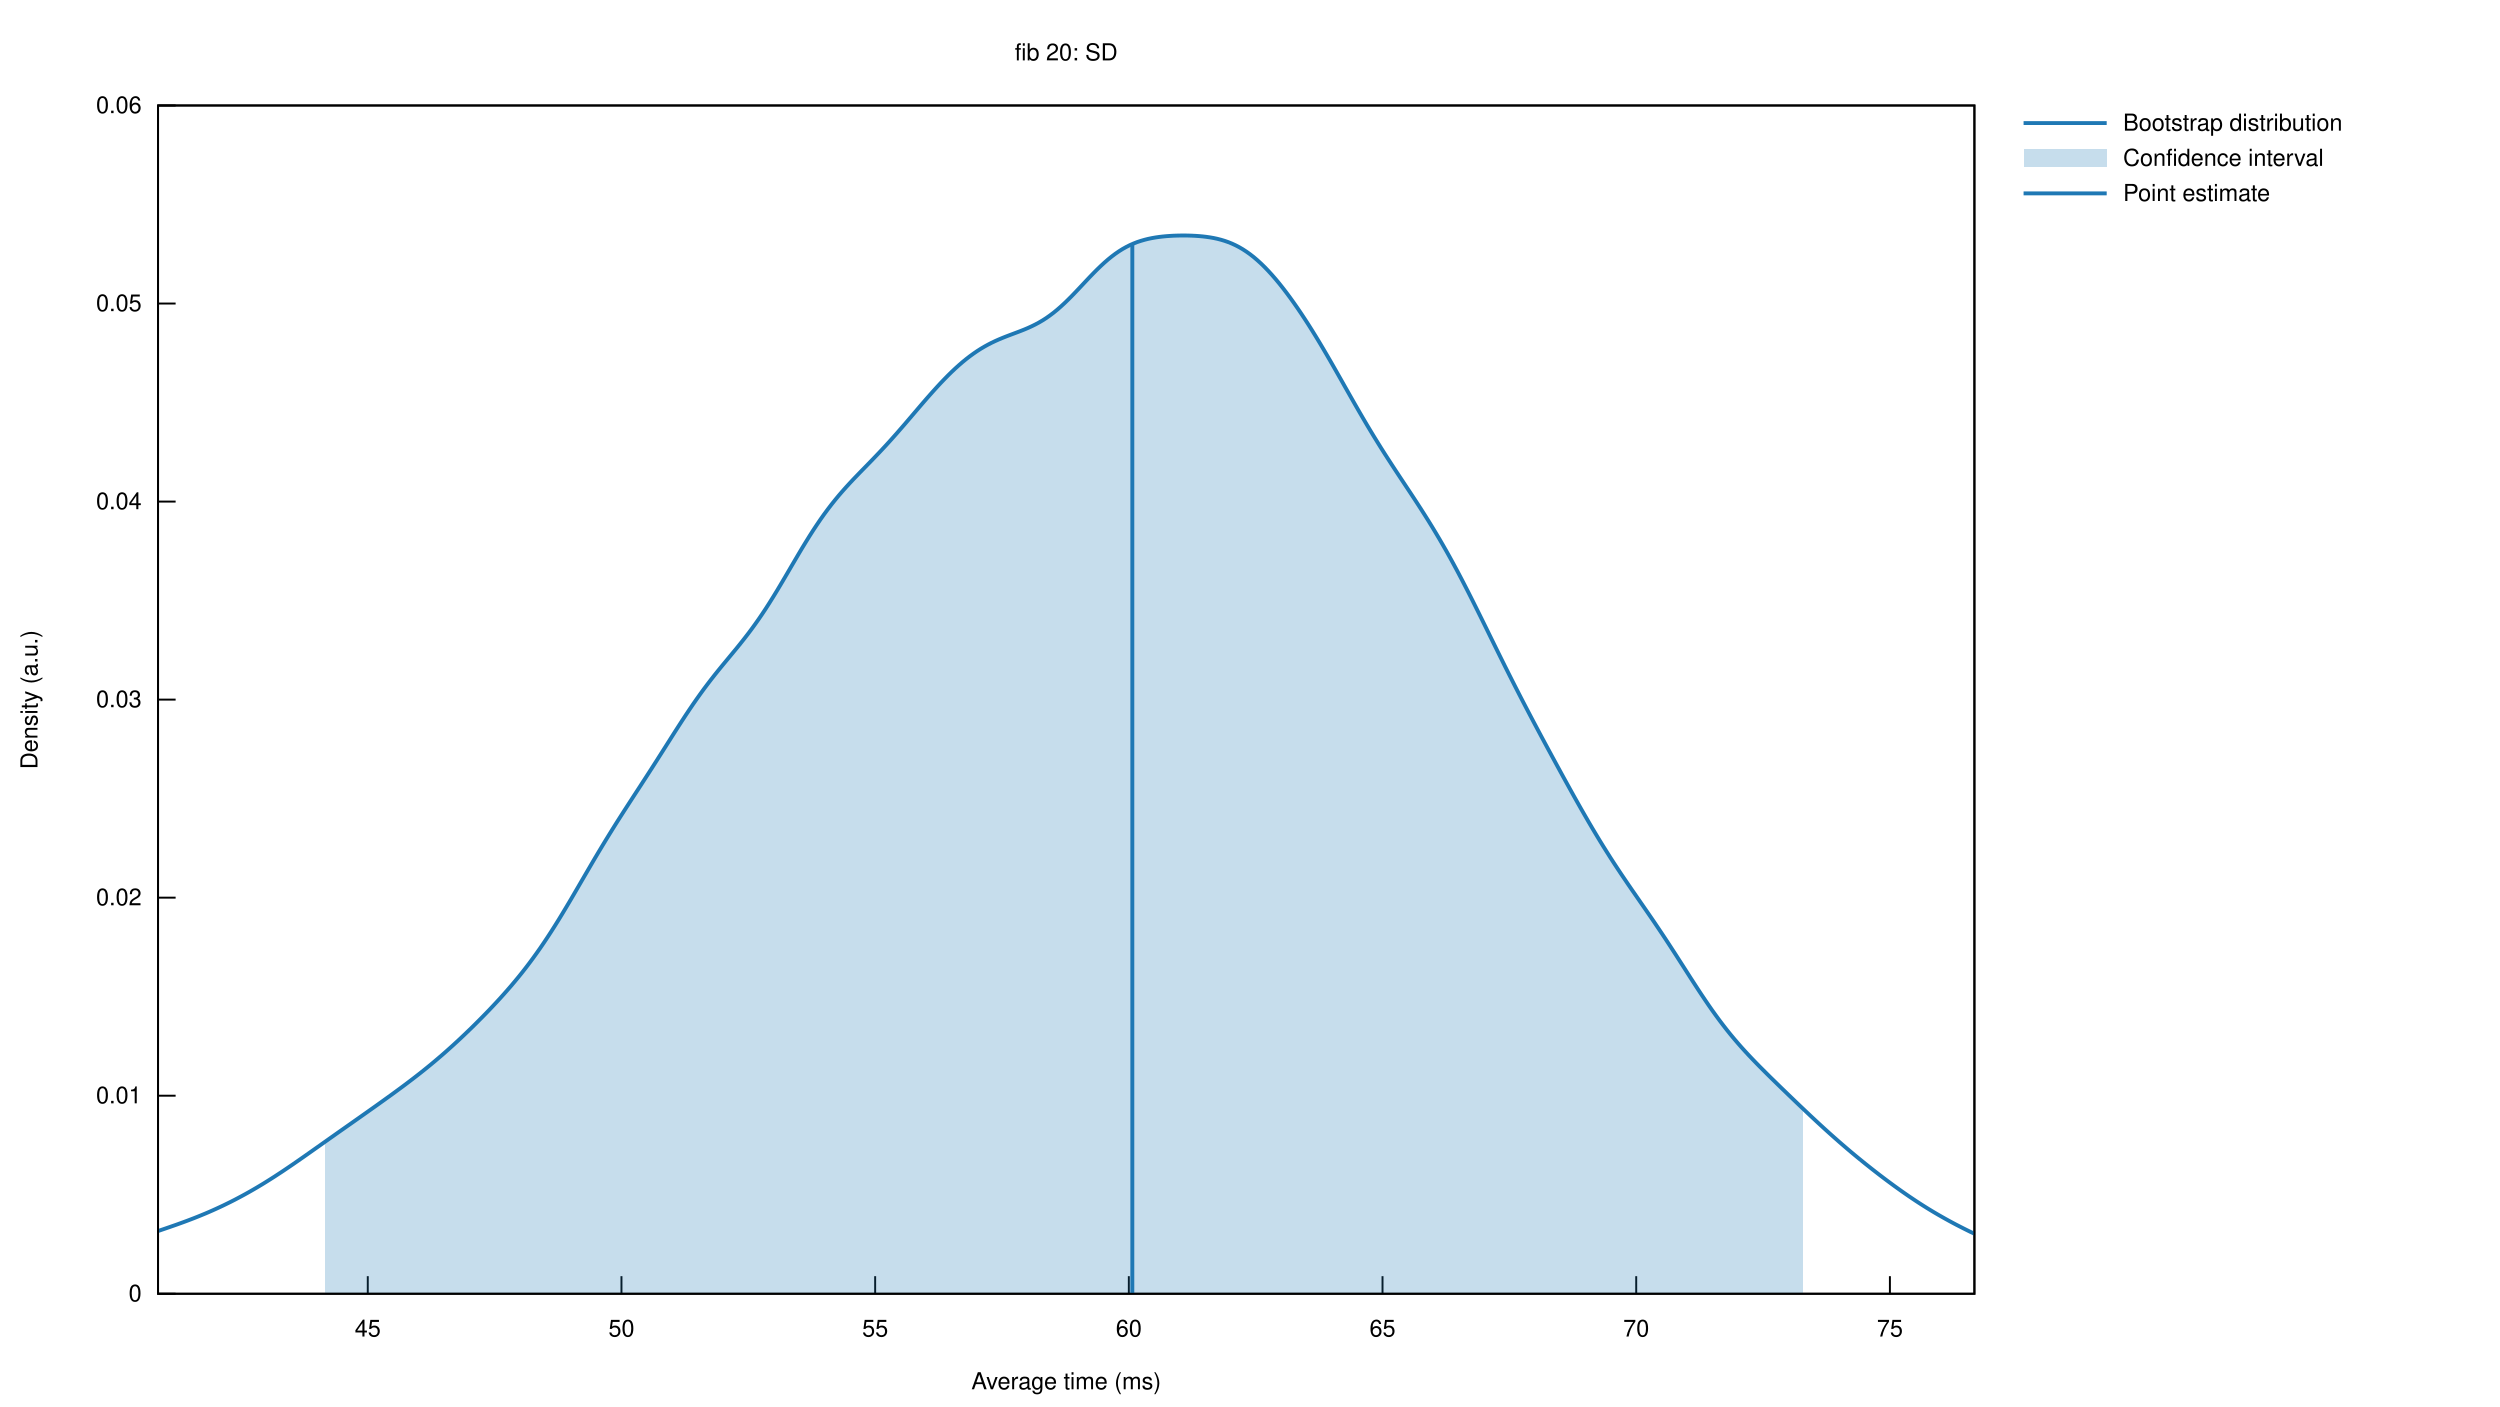
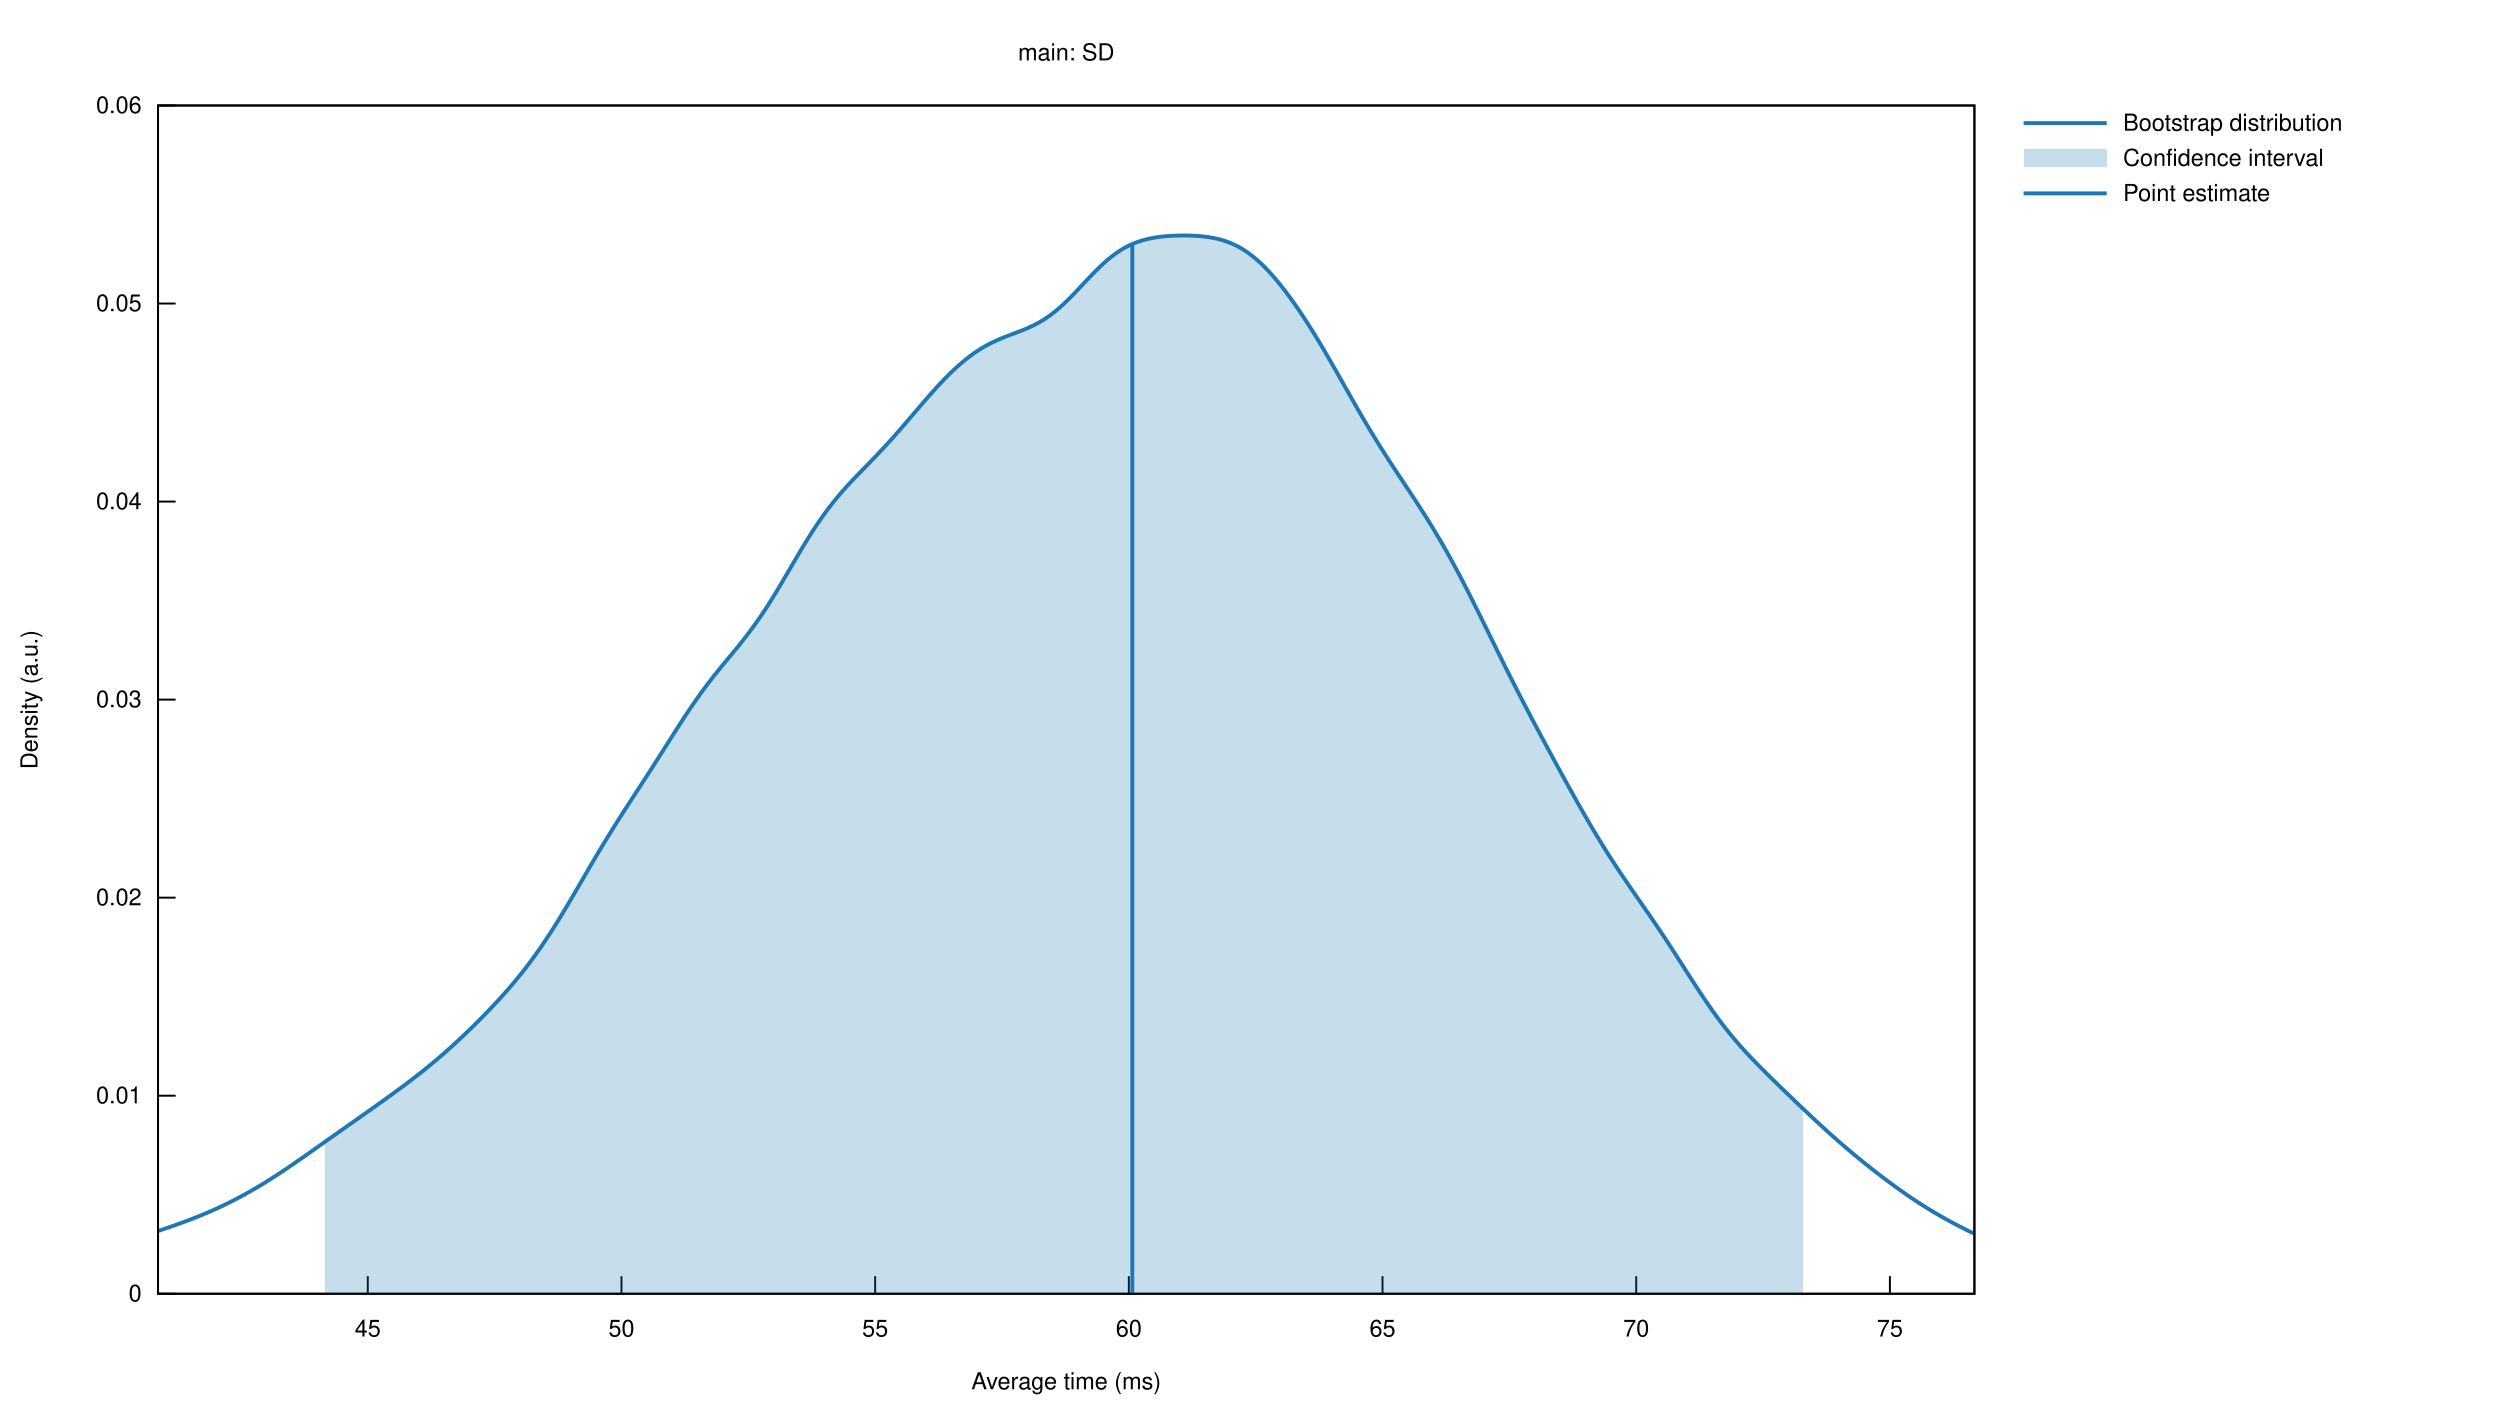
<svg xmlns="http://www.w3.org/2000/svg" xmlns:xlink="http://www.w3.org/1999/xlink" viewBox="0 0 1280 720">
  <g id="gnuplot_canvas">
    <rect x="0" y="0" width="1280" height="720" fill="none" />
    <defs>
      <circle id="gpDot" r="0.5" stroke-width="0.5" stroke="currentColor" />
      <path id="gpPt0" stroke-width="0.222" stroke="currentColor" d="M-1,0 h2 M0,-1 v2" />
      <path id="gpPt1" stroke-width="0.222" stroke="currentColor" d="M-1,-1 L1,1 M1,-1 L-1,1" />
      <path id="gpPt2" stroke-width="0.222" stroke="currentColor" d="M-1,0 L1,0 M0,-1 L0,1 M-1,-1 L1,1 M-1,1 L1,-1" />
      <rect id="gpPt3" stroke-width="0.222" stroke="currentColor" x="-1" y="-1" width="2" height="2" />
      <rect id="gpPt4" stroke-width="0.222" stroke="currentColor" fill="currentColor" x="-1" y="-1" width="2" height="2" />
      <circle id="gpPt5" stroke-width="0.222" stroke="currentColor" cx="0" cy="0" r="1" />
      <use xlink:href="#gpPt5" id="gpPt6" fill="currentColor" stroke="none" />
      <path id="gpPt7" stroke-width="0.222" stroke="currentColor" d="M0,-1.33 L-1.33,0.67 L1.33,0.67 z" />
      <use xlink:href="#gpPt7" id="gpPt8" fill="currentColor" stroke="none" />
      <use xlink:href="#gpPt7" id="gpPt9" stroke="currentColor" transform="rotate(180)" />
      <use xlink:href="#gpPt9" id="gpPt10" fill="currentColor" stroke="none" />
      <use xlink:href="#gpPt3" id="gpPt11" stroke="currentColor" transform="rotate(45)" />
      <use xlink:href="#gpPt11" id="gpPt12" fill="currentColor" stroke="none" />
      <path id="gpPt13" stroke-width="0.222" stroke="currentColor" d="M0,1.330 L1.265,0.411 L0.782,-1.067 L-0.782,-1.076 L-1.265,0.411 z" />
      <use xlink:href="#gpPt13" id="gpPt14" fill="currentColor" stroke="none" />
      <filter id="textbox" filterUnits="objectBoundingBox" x="0" y="0" height="1" width="1">
        <feFlood flood-color="white" flood-opacity="1" result="bgnd" />
        <feComposite in="SourceGraphic" in2="bgnd" operator="atop" />
      </filter>
      <filter id="greybox" filterUnits="objectBoundingBox" x="0" y="0" height="1" width="1">
        <feFlood flood-color="lightgrey" flood-opacity="1" result="grey" />
        <feComposite in="SourceGraphic" in2="grey" operator="atop" />
      </filter>
    </defs>
    <g fill="none" color="white" stroke="currentColor" stroke-width="1.00" stroke-linecap="butt" stroke-linejoin="miter">
</g>
    <g fill="none" color="black" stroke="currentColor" stroke-width="1.00" stroke-linecap="butt" stroke-linejoin="miter">
      <path stroke="black" d="M80.92,662.40 L89.92,662.40  " />
      <g transform="translate(72.53,666.30)" stroke="none" fill="black" font-family="Helvetica" font-size="12.00" text-anchor="end">
        <text>
          <tspan font-family="Helvetica"> 0</tspan>
        </text>
      </g>
    </g>
    <g fill="none" color="black" stroke="currentColor" stroke-width="1.00" stroke-linecap="butt" stroke-linejoin="miter">
      <path stroke="black" d="M80.92,561.00 L89.92,561.00  " />
      <g transform="translate(72.53,564.90)" stroke="none" fill="black" font-family="Helvetica" font-size="12.00" text-anchor="end">
        <text>
          <tspan font-family="Helvetica"> 0.01</tspan>
        </text>
      </g>
    </g>
    <g fill="none" color="black" stroke="currentColor" stroke-width="1.00" stroke-linecap="butt" stroke-linejoin="miter">
      <path stroke="black" d="M80.92,459.60 L89.92,459.60  " />
      <g transform="translate(72.53,463.50)" stroke="none" fill="black" font-family="Helvetica" font-size="12.00" text-anchor="end">
        <text>
          <tspan font-family="Helvetica"> 0.02</tspan>
        </text>
      </g>
    </g>
    <g fill="none" color="black" stroke="currentColor" stroke-width="1.00" stroke-linecap="butt" stroke-linejoin="miter">
      <path stroke="black" d="M80.92,358.20 L89.92,358.20  " />
      <g transform="translate(72.53,362.10)" stroke="none" fill="black" font-family="Helvetica" font-size="12.00" text-anchor="end">
        <text>
          <tspan font-family="Helvetica"> 0.03</tspan>
        </text>
      </g>
    </g>
    <g fill="none" color="black" stroke="currentColor" stroke-width="1.00" stroke-linecap="butt" stroke-linejoin="miter">
      <path stroke="black" d="M80.92,256.81 L89.92,256.81  " />
      <g transform="translate(72.53,260.71)" stroke="none" fill="black" font-family="Helvetica" font-size="12.00" text-anchor="end">
        <text>
          <tspan font-family="Helvetica"> 0.04</tspan>
        </text>
      </g>
    </g>
    <g fill="none" color="black" stroke="currentColor" stroke-width="1.00" stroke-linecap="butt" stroke-linejoin="miter">
      <path stroke="black" d="M80.92,155.41 L89.92,155.41  " />
      <g transform="translate(72.53,159.31)" stroke="none" fill="black" font-family="Helvetica" font-size="12.00" text-anchor="end">
        <text>
          <tspan font-family="Helvetica"> 0.05</tspan>
        </text>
      </g>
    </g>
    <g fill="none" color="black" stroke="currentColor" stroke-width="1.00" stroke-linecap="butt" stroke-linejoin="miter">
      <path stroke="black" d="M80.92,54.01 L89.92,54.01  " />
      <g transform="translate(72.53,57.91)" stroke="none" fill="black" font-family="Helvetica" font-size="12.00" text-anchor="end">
        <text>
          <tspan font-family="Helvetica"> 0.06</tspan>
        </text>
      </g>
    </g>
    <g fill="none" color="black" stroke="currentColor" stroke-width="1.00" stroke-linecap="butt" stroke-linejoin="miter">
      <path stroke="black" d="M188.30,662.40 L188.30,653.40  " />
      <g transform="translate(188.30,684.30)" stroke="none" fill="black" font-family="Helvetica" font-size="12.00" text-anchor="middle">
        <text>
          <tspan font-family="Helvetica"> 45</tspan>
        </text>
      </g>
    </g>
    <g fill="none" color="black" stroke="currentColor" stroke-width="1.00" stroke-linecap="butt" stroke-linejoin="miter">
      <path stroke="black" d="M318.19,662.40 L318.19,653.40  " />
      <g transform="translate(318.19,684.30)" stroke="none" fill="black" font-family="Helvetica" font-size="12.00" text-anchor="middle">
        <text>
          <tspan font-family="Helvetica"> 50</tspan>
        </text>
      </g>
    </g>
    <g fill="none" color="black" stroke="currentColor" stroke-width="1.00" stroke-linecap="butt" stroke-linejoin="miter">
      <path stroke="black" d="M448.08,662.40 L448.08,653.40  " />
      <g transform="translate(448.08,684.30)" stroke="none" fill="black" font-family="Helvetica" font-size="12.00" text-anchor="middle">
        <text>
          <tspan font-family="Helvetica"> 55</tspan>
        </text>
      </g>
    </g>
    <g fill="none" color="black" stroke="currentColor" stroke-width="1.00" stroke-linecap="butt" stroke-linejoin="miter">
      <path stroke="black" d="M577.96,662.40 L577.96,653.40  " />
      <g transform="translate(577.96,684.30)" stroke="none" fill="black" font-family="Helvetica" font-size="12.00" text-anchor="middle">
        <text>
          <tspan font-family="Helvetica"> 60</tspan>
        </text>
      </g>
    </g>
    <g fill="none" color="black" stroke="currentColor" stroke-width="1.00" stroke-linecap="butt" stroke-linejoin="miter">
      <path stroke="black" d="M707.85,662.40 L707.85,653.40  " />
      <g transform="translate(707.85,684.30)" stroke="none" fill="black" font-family="Helvetica" font-size="12.00" text-anchor="middle">
        <text>
          <tspan font-family="Helvetica"> 65</tspan>
        </text>
      </g>
    </g>
    <g fill="none" color="black" stroke="currentColor" stroke-width="1.00" stroke-linecap="butt" stroke-linejoin="miter">
      <path stroke="black" d="M837.74,662.40 L837.74,653.40  " />
      <g transform="translate(837.74,684.30)" stroke="none" fill="black" font-family="Helvetica" font-size="12.00" text-anchor="middle">
        <text>
          <tspan font-family="Helvetica"> 70</tspan>
        </text>
      </g>
    </g>
    <g fill="none" color="black" stroke="currentColor" stroke-width="1.00" stroke-linecap="butt" stroke-linejoin="miter">
      <path stroke="black" d="M967.63,662.40 L967.63,653.40  " />
      <g transform="translate(967.63,684.30)" stroke="none" fill="black" font-family="Helvetica" font-size="12.00" text-anchor="middle">
        <text>
          <tspan font-family="Helvetica"> 75</tspan>
        </text>
      </g>
    </g>
    <g fill="none" color="black" stroke="currentColor" stroke-width="1.00" stroke-linecap="butt" stroke-linejoin="miter">
</g>
    <g fill="none" color="black" stroke="currentColor" stroke-width="1.00" stroke-linecap="butt" stroke-linejoin="miter">
      <path stroke="black" d="M80.92,54.01 L80.92,662.40 L1010.90,662.40 L1010.90,54.01 L80.92,54.01 Z  " />
    </g>
    <g fill="none" color="black" stroke="currentColor" stroke-width="1.00" stroke-linecap="butt" stroke-linejoin="miter">
      <g transform="translate(19.18,358.21) rotate(270)" stroke="none" fill="black" font-family="Helvetica" font-size="12.00" text-anchor="middle">
        <text>
          <tspan font-family="Helvetica">Density (a.u.)</tspan>
        </text>
      </g>
    </g>
    <g fill="none" color="black" stroke="currentColor" stroke-width="1.00" stroke-linecap="butt" stroke-linejoin="miter">
      <g transform="translate(545.91,711.30)" stroke="none" fill="black" font-family="Helvetica" font-size="12.00" text-anchor="middle">
        <text>
          <tspan font-family="Helvetica">Average time (ms)</tspan>
        </text>
      </g>
    </g>
    <g fill="none" color="black" stroke="currentColor" stroke-width="1.00" stroke-linecap="butt" stroke-linejoin="miter">
</g>
    <g id="gnuplot_plot_1">
      <g fill="none" color="white" stroke="currentColor" stroke-width="2.00" stroke-linecap="butt" stroke-linejoin="miter">
</g>
      <g fill="none" color="black" stroke="currentColor" stroke-width="2.00" stroke-linecap="butt" stroke-linejoin="miter">
        <g transform="translate(1087.02,66.91)" stroke="none" fill="black" font-family="Helvetica" font-size="12.00" text-anchor="start">
          <text>
            <tspan font-family="Helvetica">Bootstrap distribution</tspan>
          </text>
        </g>
      </g>
      <g fill="none" color="black" stroke="currentColor" stroke-width="2.00" stroke-linecap="butt" stroke-linejoin="miter">
        <path stroke="rgb( 31, 120, 180)" d="M1036.07,63.01 L1078.63,63.01 M80.92,630.29 L82.78,629.65 L84.65,629.01 L86.51,628.37 L88.37,627.72 L90.24,627.07   L92.10,626.40 L93.97,625.72 L95.83,625.03 L97.69,624.32 L99.56,623.60 L101.42,622.86 L103.28,622.10 L105.15,621.33   L107.01,620.53 L108.88,619.71 L110.74,618.87 L112.60,618.01 L114.47,617.13 L116.33,616.22 L118.19,615.30 L120.06,614.35   L121.92,613.37 L123.78,612.38 L125.65,611.36 L127.51,610.32 L129.38,609.25 L131.24,608.17 L133.10,607.06 L134.97,605.93   L136.83,604.77 L138.69,603.60 L140.56,602.41 L142.42,601.19 L144.29,599.97 L146.15,598.72 L148.01,597.46 L149.88,596.19   L151.74,594.90 L153.60,593.61 L155.47,592.31 L157.33,591.00 L159.19,589.69 L161.06,588.37 L162.92,587.06 L164.79,585.74   L166.65,584.42 L168.51,583.10 L170.38,581.79 L172.24,580.47 L174.10,579.16 L175.97,577.85 L177.83,576.54 L179.70,575.23   L181.56,573.92 L183.42,572.61 L185.29,571.29 L187.15,569.98 L189.01,568.66 L190.88,567.34 L192.74,566.02 L194.60,564.69   L196.47,563.35 L198.33,562.01 L200.20,560.67 L202.06,559.31 L203.92,557.94 L205.79,556.57 L207.65,555.18 L209.51,553.77   L211.38,552.35 L213.24,550.91 L215.11,549.45 L216.97,547.97 L218.83,546.47 L220.70,544.94 L222.56,543.39 L224.42,541.81   L226.29,540.21 L228.15,538.58 L230.01,536.92 L231.88,535.24 L233.74,533.53 L235.61,531.80 L237.47,530.04 L239.33,528.26   L241.20,526.46 L243.06,524.63 L244.92,522.77 L246.79,520.89 L248.65,518.99 L250.52,517.06 L252.38,515.09 L254.24,513.10   L256.11,511.07 L257.97,509.00 L259.83,506.89 L261.70,504.74 L263.56,502.53 L265.43,500.27 L267.29,497.96 L269.15,495.58   L271.02,493.13 L272.88,490.62 L274.74,488.04 L276.61,485.39 L278.47,482.66 L280.33,479.87 L282.20,477.00 L284.06,474.07   L285.93,471.08 L287.79,468.03 L289.65,464.93 L291.52,461.80 L293.38,458.63 L295.24,455.44 L297.11,452.23 L298.97,449.03   L300.84,445.83 L302.70,442.64 L304.56,439.47 L306.43,436.33 L308.29,433.23 L310.15,430.16 L312.02,427.12 L313.88,424.12   L315.74,421.15 L317.61,418.22 L319.47,415.31 L321.34,412.42 L323.20,409.55 L325.06,406.68 L326.93,403.82 L328.79,400.95   L330.65,398.08 L332.52,395.19 L334.38,392.29 L336.25,389.37 L338.11,386.44 L339.97,383.51 L341.84,380.57 L343.70,377.63   L345.56,374.70 L347.43,371.79 L349.29,368.91 L351.15,366.07 L353.02,363.27 L354.88,360.53 L356.75,357.84 L358.61,355.23   L360.47,352.67 L362.34,350.19 L364.20,347.76 L366.06,345.39 L367.93,343.07 L369.79,340.79 L371.66,338.53 L373.52,336.29   L375.38,334.04 L377.25,331.78 L379.11,329.48 L380.97,327.13 L382.84,324.72 L384.70,322.24 L386.56,319.68 L388.43,317.04   L390.29,314.31 L392.16,311.49 L394.02,308.58 L395.88,305.60 L397.75,302.55 L399.61,299.44 L401.47,296.29 L403.34,293.11   L405.20,289.92 L407.07,286.74 L408.93,283.58 L410.79,280.45 L412.66,277.39 L414.52,274.39 L416.38,271.47 L418.25,268.65   L420.11,265.91 L421.97,263.28 L423.84,260.75 L425.70,258.32 L427.57,255.98 L429.43,253.73 L431.29,251.57 L433.16,249.47   L435.02,247.44 L436.88,245.45 L438.75,243.51 L440.61,241.58 L442.48,239.67 L444.34,237.76 L446.20,235.85 L448.07,233.91   L449.93,231.96 L451.79,229.98 L453.66,227.97 L455.52,225.93 L457.38,223.85 L459.25,221.75 L461.11,219.61 L462.98,217.46   L464.84,215.29 L466.70,213.11 L468.57,210.92 L470.43,208.74 L472.29,206.57 L474.16,204.41 L476.02,202.29 L477.89,200.19   L479.75,198.14 L481.61,196.13 L483.48,194.18 L485.34,192.28 L487.20,190.45 L489.07,188.69 L490.93,187.01 L492.79,185.40   L494.66,183.87 L496.52,182.43 L498.39,181.07 L500.25,179.79 L502.11,178.60 L503.98,177.49 L505.84,176.46 L507.70,175.50   L509.57,174.61 L511.43,173.78 L513.30,173.00 L515.16,172.26 L517.02,171.55 L518.89,170.85 L520.75,170.15 L522.61,169.44   L524.48,168.70 L526.34,167.91 L528.20,167.06 L530.07,166.14 L531.93,165.14 L533.80,164.04 L535.66,162.85 L537.52,161.54   L539.39,160.13 L541.25,158.61 L543.11,156.99 L544.98,155.27 L546.84,153.47 L548.71,151.60 L550.57,149.67 L552.43,147.71   L554.30,145.72 L556.16,143.74 L558.02,141.77 L559.89,139.84 L561.75,137.97 L563.62,136.17 L565.48,134.45 L567.34,132.83   L569.21,131.32 L571.07,129.92 L572.93,128.64 L574.80,127.47 L576.66,126.43 L578.52,125.49 L580.39,124.67 L582.25,123.94   L584.12,123.32 L585.98,122.78 L587.84,122.31 L589.71,121.92 L591.57,121.59 L593.43,121.32 L595.30,121.10 L597.16,120.92   L599.03,120.79 L600.89,120.68 L602.75,120.62 L604.62,120.58 L606.48,120.57 L608.34,120.60 L610.21,120.66 L612.07,120.75   L613.93,120.88 L615.80,121.05 L617.66,121.27 L619.53,121.54 L621.39,121.87 L623.25,122.27 L625.12,122.75 L626.98,123.31   L628.84,123.96 L630.71,124.71 L632.57,125.57 L634.44,126.54 L636.30,127.63 L638.16,128.84 L640.03,130.17 L641.89,131.62   L643.75,133.21 L645.62,134.91 L647.48,136.73 L649.34,138.66 L651.21,140.71 L653.07,142.85 L654.94,145.10 L656.80,147.44   L658.66,149.87 L660.53,152.39 L662.39,154.98 L664.25,157.65 L666.12,160.40 L667.98,163.22 L669.85,166.10 L671.71,169.05   L673.57,172.06 L675.44,175.13 L677.30,178.26 L679.16,181.43 L681.03,184.64 L682.89,187.88 L684.75,191.15 L686.62,194.44   L688.48,197.74 L690.35,201.03 L692.21,204.31 L694.07,207.57 L695.94,210.81 L697.80,214.01 L699.66,217.18 L701.53,220.30   L703.39,223.37 L705.26,226.40 L707.12,229.39 L708.98,232.33 L710.85,235.23 L712.71,238.10 L714.57,240.94 L716.44,243.77   L718.30,246.58 L720.16,249.39 L722.03,252.20 L723.89,255.03 L725.76,257.89 L727.62,260.77 L729.48,263.69 L731.35,266.66   L733.21,269.68 L735.07,272.76 L736.94,275.90 L738.80,279.11 L740.67,282.38 L742.53,285.72 L744.39,289.12 L746.26,292.59   L748.12,296.13 L749.98,299.72 L751.85,303.36 L753.71,307.05 L755.57,310.77 L757.44,314.53 L759.30,318.30 L761.17,322.09   L763.03,325.89 L764.89,329.68 L766.76,333.47 L768.62,337.23 L770.48,340.98 L772.35,344.70 L774.21,348.40 L776.08,352.07   L777.94,355.70 L779.80,359.31 L781.67,362.89 L783.53,366.44 L785.39,369.97 L787.26,373.48 L789.12,376.97 L790.98,380.44   L792.85,383.90 L794.71,387.34 L796.58,390.78 L798.44,394.19 L800.30,397.60 L802.17,400.99 L804.03,404.35 L805.89,407.70   L807.76,411.02 L809.62,414.31 L811.49,417.56 L813.35,420.78 L815.21,423.95 L817.08,427.08 L818.94,430.16 L820.80,433.19   L822.67,436.17 L824.53,439.11 L826.39,441.99 L828.26,444.83 L830.12,447.63 L831.99,450.39 L833.85,453.13 L835.71,455.84   L837.58,458.53 L839.44,461.22 L841.30,463.91 L843.17,466.61 L845.03,469.31 L846.90,472.04 L848.76,474.80 L850.62,477.57   L852.49,480.38 L854.35,483.22 L856.21,486.08 L858.08,488.96 L859.94,491.87 L861.81,494.78 L863.67,497.69 L865.53,500.60   L867.40,503.49 L869.26,506.36 L871.12,509.18 L872.99,511.97 L874.85,514.70 L876.71,517.37 L878.58,519.97 L880.44,522.50   L882.31,524.96 L884.17,527.35 L886.03,529.66 L887.90,531.91 L889.76,534.08 L891.62,536.20 L893.49,538.26 L895.35,540.27   L897.22,542.24 L899.08,544.17 L900.94,546.07 L902.81,547.94 L904.67,549.80 L906.53,551.64 L908.40,553.46 L910.26,555.28   L912.12,557.09 L913.99,558.89 L915.85,560.69 L917.72,562.48 L919.58,564.27 L921.44,566.05 L923.31,567.82 L925.17,569.58   L927.03,571.34 L928.90,573.08 L930.76,574.81 L932.63,576.53 L934.49,578.23 L936.35,579.91 L938.22,581.58 L940.08,583.23   L941.94,584.87 L943.81,586.48 L945.67,588.08 L947.53,589.66 L949.40,591.22 L951.26,592.76 L953.13,594.28 L954.99,595.79   L956.85,597.27 L958.72,598.75 L960.58,600.20 L962.44,601.64 L964.31,603.06 L966.17,604.46 L968.04,605.84 L969.90,607.21   L971.76,608.55 L973.63,609.88 L975.49,611.18 L977.35,612.47 L979.22,613.73 L981.08,614.97 L982.94,616.18 L984.81,617.37   L986.67,618.54 L988.54,619.68 L990.40,620.80 L992.26,621.89 L994.13,622.96 L995.99,624.01 L997.85,625.04 L999.72,626.05   L1001.58,627.04 L1003.45,628.00 L1005.31,628.95 L1007.17,629.88 L1009.04,630.80 L1010.90,631.69  " />
      </g>
    </g>
    <g id="gnuplot_plot_2">
      <g fill="none" color="white" stroke="rgb( 31, 120, 180)" stroke-width="1.00" stroke-linecap="butt" stroke-linejoin="miter">
</g>
      <g fill="none" color="black" stroke="currentColor" stroke-width="1.00" stroke-linecap="butt" stroke-linejoin="miter">
        <g transform="translate(1087.02,84.91)" stroke="none" fill="black" font-family="Helvetica" font-size="12.00" text-anchor="start">
          <text>
            <tspan font-family="Helvetica">Confidence interval</tspan>
          </text>
        </g>
      </g>
      <g fill="none" color="black" stroke="currentColor" stroke-width="1.00" stroke-linecap="butt" stroke-linejoin="miter">
        <g stroke="none" shape-rendering="crispEdges">
          <polygon fill="rgb( 31, 120, 180)" fill-opacity="0.25" points="1036.07,85.51 1078.63,85.51 1078.63,76.51 1036.07,76.51 " />
          <polygon fill="rgb( 31, 120, 180)" fill-opacity="0.25" points="166.65,584.42 168.51,583.10 170.38,581.79 172.24,580.47 174.10,579.16 175.97,577.85 177.83,576.54 179.70,575.23 181.56,573.92 183.42,572.61 185.29,571.29 187.15,569.98 189.01,568.66 190.88,567.34 192.74,566.02 194.60,564.69 196.47,563.35 198.33,562.01 200.20,560.67 202.06,559.31 203.92,557.94 205.79,556.57 207.65,555.18 209.51,553.77 211.38,552.35 213.24,550.91 215.11,549.45 216.97,547.97 218.83,546.47 220.70,544.94 222.56,543.39 224.42,541.81 226.29,540.21 228.15,538.58 230.01,536.92 231.88,535.24 233.74,533.53 235.61,531.80 237.47,530.04 239.33,528.26 241.20,526.46 243.06,524.63 244.92,522.77 246.79,520.89 248.65,518.99 250.52,517.06 252.38,515.09 254.24,513.10 256.11,511.07 257.97,509.00 259.83,506.89 261.70,504.74 263.56,502.53 265.43,500.27 267.29,497.96 269.15,495.58 271.02,493.13 272.88,490.62 274.74,488.04 276.61,485.39 278.47,482.66 280.33,479.87 282.20,477.00 284.06,474.07 285.93,471.08 287.79,468.03 289.65,464.93 291.52,461.80 293.38,458.63 295.24,455.44 297.11,452.23 298.97,449.03 300.84,445.83 302.70,442.64 304.56,439.47 306.43,436.33 308.29,433.23 310.15,430.16 312.02,427.12 313.88,424.12 315.74,421.15 317.61,418.22 319.47,415.31 321.34,412.42 323.20,409.55 325.06,406.68 326.93,403.82 328.79,400.95 330.65,398.08 332.52,395.19 334.38,392.29 336.25,389.37 338.11,386.44 339.97,383.51 341.84,380.57 343.70,377.63 345.56,374.70 347.43,371.79 349.29,368.91 351.15,366.07 353.02,363.27 354.88,360.53 356.75,357.84 358.61,355.23 360.47,352.67 362.34,350.19 364.20,347.76 366.06,345.39 367.93,343.07 369.79,340.79 371.66,338.53 373.52,336.29 375.38,334.04 377.25,331.78 379.11,329.48 380.97,327.13 382.84,324.72 384.70,322.24 386.56,319.68 388.43,317.04 390.29,314.31 392.16,311.49 394.02,308.58 395.88,305.60 397.75,302.55 399.61,299.44 401.47,296.29 403.34,293.11 405.20,289.92 407.07,286.74 408.93,283.58 410.79,280.45 412.66,277.39 414.52,274.39 416.38,271.47 418.25,268.65 420.11,265.91 421.97,263.28 423.84,260.75 425.70,258.32 427.57,255.98 429.43,253.73 431.29,251.57 433.16,249.47 435.02,247.44 436.88,245.45 438.75,243.51 440.61,241.58 442.48,239.67 444.34,237.76 446.20,235.85 448.07,233.91 449.93,231.96 451.79,229.98 453.66,227.97 455.52,225.93 457.38,223.85 459.25,221.75 461.11,219.61 462.98,217.46 464.84,215.29 466.70,213.11 468.57,210.92 470.43,208.74 472.29,206.57 474.16,204.41 476.02,202.29 477.89,200.19 479.75,198.14 481.61,196.13 483.48,194.18 485.34,192.28 487.20,190.45 489.07,188.69 490.93,187.01 492.79,185.40 494.66,183.87 496.52,182.43 498.39,181.07 500.25,179.79 502.11,178.60 503.98,177.49 505.84,176.46 507.70,175.50 509.57,174.61 511.43,173.78 513.30,173.00 515.16,172.26 517.02,171.55 518.89,170.85 520.75,170.15 522.61,169.44 524.48,168.70 526.34,167.91 528.20,167.06 530.07,166.14 531.93,165.14 533.80,164.04 535.66,162.85 537.52,161.54 539.39,160.13 541.25,158.61 543.11,156.99 544.98,155.27 546.84,153.47 548.71,151.60 550.57,149.67 552.43,147.71 554.30,145.72 556.16,143.74 558.02,141.77 559.89,139.84 561.75,137.97 563.62,136.17 565.48,134.45 567.34,132.83 569.21,131.32 571.07,129.92 572.93,128.64 574.80,127.47 576.66,126.43 578.52,125.49 580.39,124.67 582.25,123.94 584.12,123.32 585.98,122.78 587.84,122.31 589.71,121.92 591.57,121.59 593.43,121.32 595.30,121.10 597.16,120.92 599.03,120.79 600.89,120.68 602.75,120.62 604.62,120.58 606.48,120.57 608.34,120.60 610.21,120.66 612.07,120.75 613.93,120.88 615.80,121.05 617.66,121.27 619.53,121.54 621.39,121.87 623.25,122.27 625.12,122.75 626.98,123.31 628.84,123.96 630.71,124.71 632.57,125.57 634.44,126.54 636.30,127.63 638.16,128.84 640.03,130.17 641.89,131.62 643.75,133.21 645.62,134.91 647.48,136.73 649.34,138.66 651.21,140.71 653.07,142.85 654.94,145.10 656.80,147.44 658.66,149.87 660.53,152.39 662.39,154.98 664.25,157.65 666.12,160.40 667.98,163.22 669.85,166.10 671.71,169.05 673.57,172.06 675.44,175.13 677.30,178.26 679.16,181.43 681.03,184.64 682.89,187.88 684.75,191.15 686.62,194.44 688.48,197.74 690.35,201.03 692.21,204.31 694.07,207.57 695.94,210.81 697.80,214.01 699.66,217.18 701.53,220.30 703.39,223.37 705.26,226.40 707.12,229.39 708.98,232.33 710.85,235.23 712.71,238.10 714.57,240.94 716.44,243.77 718.30,246.58 720.16,249.39 722.03,252.20 723.89,255.03 725.76,257.89 727.62,260.77 729.48,263.69 731.35,266.66 733.21,269.68 735.07,272.76 736.94,275.90 738.80,279.11 740.67,282.38 742.53,285.72 744.39,289.12 746.26,292.59 748.12,296.13 749.98,299.72 751.85,303.36 753.71,307.05 755.57,310.77 757.44,314.53 759.30,318.30 761.17,322.09 763.03,325.89 764.89,329.68 766.76,333.47 768.62,337.23 770.48,340.98 772.35,344.70 774.21,348.40 776.08,352.07 777.94,355.70 779.80,359.31 781.67,362.89 783.53,366.44 785.39,369.97 787.26,373.48 789.12,376.97 790.98,380.44 792.85,383.90 794.71,387.34 796.58,390.78 798.44,394.19 800.30,397.60 802.17,400.99 804.03,404.35 805.89,407.70 807.76,411.02 809.62,414.31 811.49,417.56 813.35,420.78 815.21,423.95 817.08,427.08 818.94,430.16 820.80,433.19 822.67,436.17 824.53,439.11 826.39,441.99 828.26,444.83 830.12,447.63 831.99,450.39 833.85,453.13 835.71,455.84 837.58,458.53 839.44,461.22 841.30,463.91 843.17,466.61 845.03,469.31 846.90,472.04 848.76,474.80 850.62,477.57 852.49,480.38 854.35,483.22 856.21,486.08 858.08,488.96 859.94,491.87 861.81,494.78 863.67,497.69 865.53,500.60 867.40,503.49 869.26,506.36 871.12,509.18 872.99,511.97 874.85,514.70 876.71,517.37 878.58,519.97 880.44,522.50 882.31,524.96 884.17,527.35 886.03,529.66 887.90,531.91 889.76,534.08 891.62,536.20 893.49,538.26 895.35,540.27 897.22,542.24 899.08,544.17 900.94,546.07 902.81,547.94 904.67,549.80 906.53,551.64 908.40,553.46 910.26,555.28 912.12,557.09 913.99,558.89 915.85,560.69 917.72,562.48 919.58,564.27 921.44,566.05 923.31,567.82 923.31,662.40 921.44,662.40 919.58,662.40 917.72,662.40 915.85,662.40 913.99,662.40 912.12,662.40 910.26,662.40 908.40,662.40 906.53,662.40 904.67,662.40 902.81,662.40 900.94,662.40 899.08,662.40 897.22,662.40 895.35,662.40 893.49,662.40 891.62,662.40 889.76,662.40 887.90,662.40 886.03,662.40 884.17,662.40 882.31,662.40 880.44,662.40 878.58,662.40 876.71,662.40 874.85,662.40 872.99,662.40 871.12,662.40 869.26,662.40 867.40,662.40 865.53,662.40 863.67,662.40 861.81,662.40 859.94,662.40 858.08,662.40 856.21,662.40 854.35,662.40 852.49,662.40 850.62,662.40 848.76,662.40 846.90,662.40 845.03,662.40 843.17,662.40 841.30,662.40 839.44,662.40 837.58,662.40 835.71,662.40 833.85,662.40 831.99,662.40 830.12,662.40 828.26,662.40 826.39,662.40 824.53,662.40 822.67,662.40 820.80,662.40 818.94,662.40 817.08,662.40 815.21,662.40 813.35,662.40 811.49,662.40 809.62,662.40 807.76,662.40 805.89,662.40 804.03,662.40 802.17,662.40 800.30,662.40 798.44,662.40 796.58,662.40 794.71,662.40 792.85,662.40 790.98,662.40 789.12,662.40 787.26,662.40 785.39,662.40 783.53,662.40 781.67,662.40 779.80,662.40 777.94,662.40 776.08,662.40 774.21,662.40 772.35,662.40 770.48,662.40 768.62,662.40 766.76,662.40 764.89,662.40 763.03,662.40 761.17,662.40 759.30,662.40 757.44,662.40 755.57,662.40 753.71,662.40 751.85,662.40 749.98,662.40 748.12,662.40 746.26,662.40 744.39,662.40 742.53,662.40 740.67,662.40 738.80,662.40 736.94,662.40 735.07,662.40 733.21,662.40 731.35,662.40 729.48,662.40 727.62,662.40 725.76,662.40 723.89,662.40 722.03,662.40 720.16,662.40 718.30,662.40 716.44,662.40 714.57,662.40 712.71,662.40 710.85,662.40 708.98,662.40 707.12,662.40 705.26,662.40 703.39,662.40 701.53,662.40 699.66,662.40 697.80,662.40 695.94,662.40 694.07,662.40 692.21,662.40 690.35,662.40 688.48,662.40 686.62,662.40 684.75,662.40 682.89,662.40 681.03,662.40 679.16,662.40 677.30,662.40 675.44,662.40 673.57,662.40 671.71,662.40 669.85,662.40 667.98,662.40 666.12,662.40 664.25,662.40 662.39,662.40 660.53,662.40 658.66,662.40 656.80,662.40 654.94,662.40 653.07,662.40 651.21,662.40 649.34,662.40 647.48,662.40 645.62,662.40 643.75,662.40 641.89,662.40 640.03,662.40 638.16,662.40 636.30,662.40 634.44,662.40 632.57,662.40 630.71,662.40 628.84,662.40 626.98,662.40 625.12,662.40 623.25,662.40 621.39,662.40 619.53,662.40 617.66,662.40 615.80,662.40 613.93,662.40 612.07,662.40 610.21,662.40 608.34,662.40 606.48,662.40 604.62,662.40 602.75,662.40 600.89,662.40 599.03,662.40 597.16,662.40 595.30,662.40 593.43,662.40 591.57,662.40 589.71,662.40 587.84,662.40 585.98,662.40 584.12,662.40 582.25,662.40 580.39,662.40 578.52,662.40 576.66,662.40 574.80,662.40 572.93,662.40 571.07,662.40 569.21,662.40 567.34,662.40 565.48,662.40 563.62,662.40 561.75,662.40 559.89,662.40 558.02,662.40 556.16,662.40 554.30,662.40 552.43,662.40 550.57,662.40 548.71,662.40 546.84,662.40 544.98,662.40 543.11,662.40 541.25,662.40 539.39,662.40 537.52,662.40 535.66,662.40 533.80,662.40 531.93,662.40 530.07,662.40 528.20,662.40 526.34,662.40 524.48,662.40 522.61,662.40 520.75,662.40 518.89,662.40 517.02,662.40 515.16,662.40 513.30,662.40 511.43,662.40 509.57,662.40 507.70,662.40 505.84,662.40 503.98,662.40 502.11,662.40 500.25,662.40 498.39,662.40 496.52,662.40 494.66,662.40 492.79,662.40 490.93,662.40 489.07,662.40 487.20,662.40 485.34,662.40 483.48,662.40 481.61,662.40 479.75,662.40 477.89,662.40 476.02,662.40 474.16,662.40 472.29,662.40 470.43,662.40 468.57,662.40 466.70,662.40 464.84,662.40 462.98,662.40 461.11,662.40 459.25,662.40 457.38,662.40 455.52,662.40 453.66,662.40 451.79,662.40 449.93,662.40 448.07,662.40 446.20,662.40 444.34,662.40 442.48,662.40 440.61,662.40 438.75,662.40 436.88,662.40 435.02,662.40 433.16,662.40 431.29,662.40 429.43,662.40 427.57,662.40 425.70,662.40 423.84,662.40 421.97,662.40 420.11,662.40 418.25,662.40 416.38,662.40 414.52,662.40 412.66,662.40 410.79,662.40 408.93,662.40 407.07,662.40 405.20,662.40 403.34,662.40 401.47,662.40 399.61,662.40 397.75,662.40 395.88,662.40 394.02,662.40 392.16,662.40 390.29,662.40 388.43,662.40 386.56,662.40 384.70,662.40 382.84,662.40 380.97,662.40 379.11,662.40 377.25,662.40 375.38,662.40 373.52,662.40 371.66,662.40 369.79,662.40 367.93,662.40 366.06,662.40 364.20,662.40 362.34,662.40 360.47,662.40 358.61,662.40 356.75,662.40 354.88,662.40 353.02,662.40 351.15,662.40 349.29,662.40 347.43,662.40 345.56,662.40 343.70,662.40 341.84,662.40 339.97,662.40 338.11,662.40 336.25,662.40 334.38,662.40 332.52,662.40 330.65,662.40 328.79,662.40 326.93,662.40 325.06,662.40 323.20,662.40 321.34,662.40 319.47,662.40 317.61,662.40 315.74,662.40 313.88,662.40 312.02,662.40 310.15,662.40 308.29,662.40 306.43,662.40 304.56,662.40 302.70,662.40 300.84,662.40 298.97,662.40 297.11,662.40 295.24,662.40 293.38,662.40 291.52,662.40 289.65,662.40 287.79,662.40 285.93,662.40 284.06,662.40 282.20,662.40 280.33,662.40 278.47,662.40 276.61,662.40 274.74,662.40 272.88,662.40 271.02,662.40 269.15,662.40 267.29,662.40 265.43,662.40 263.56,662.40 261.70,662.40 259.83,662.40 257.97,662.40 256.11,662.40 254.24,662.40 252.38,662.40 250.52,662.40 248.65,662.40 246.79,662.40 244.92,662.40 243.06,662.40 241.20,662.40 239.33,662.40 237.47,662.40 235.61,662.40 233.74,662.40 231.88,662.40 230.01,662.40 228.15,662.40 226.29,662.40 224.42,662.40 222.56,662.40 220.70,662.40 218.83,662.40 216.97,662.40 215.11,662.40 213.24,662.40 211.38,662.40 209.51,662.40 207.65,662.40 205.79,662.40 203.92,662.40 202.06,662.40 200.20,662.40 198.33,662.40 196.47,662.40 194.60,662.40 192.74,662.40 190.88,662.40 189.01,662.40 187.15,662.40 185.29,662.40 183.42,662.40 181.56,662.40 179.70,662.40 177.83,662.40 175.97,662.40 174.10,662.40 172.24,662.40 170.38,662.40 168.51,662.40 166.65,662.40 " />
        </g>
      </g>
    </g>
    <g id="gnuplot_plot_3">
      <g fill="none" color="white" stroke="rgb( 31, 120, 180)" stroke-width="2.00" stroke-linecap="butt" stroke-linejoin="miter">
</g>
      <g fill="none" color="black" stroke="currentColor" stroke-width="2.00" stroke-linecap="butt" stroke-linejoin="miter">
        <g transform="translate(1087.02,102.91)" stroke="none" fill="black" font-family="Helvetica" font-size="12.00" text-anchor="start">
          <text>
            <tspan font-family="Helvetica">Point estimate</tspan>
          </text>
        </g>
      </g>
      <g fill="none" color="black" stroke="currentColor" stroke-width="2.00" stroke-linecap="butt" stroke-linejoin="miter">
        <path stroke="rgb( 31, 120, 180)" d="M1036.07,99.01 L1078.63,99.01 M579.75,662.40 L579.75,124.95  " />
      </g>
    </g>
    <g fill="none" color="black" stroke="currentColor" stroke-width="2.00" stroke-linecap="butt" stroke-linejoin="miter">
</g>
    <g fill="none" color="black" stroke="black" stroke-width="1.00" stroke-linecap="butt" stroke-linejoin="miter">
</g>
    <g fill="none" color="black" stroke="currentColor" stroke-width="1.00" stroke-linecap="butt" stroke-linejoin="miter">
      <path stroke="black" d="M80.92,54.01 L80.92,662.40 L1010.90,662.40 L1010.90,54.01 L80.92,54.01 Z  " />
    </g>
    <g fill="none" color="black" stroke="currentColor" stroke-width="1.00" stroke-linecap="butt" stroke-linejoin="miter">
      <g transform="translate(545.91,30.91)" stroke="none" fill="black" font-family="Helvetica" font-size="12.00" text-anchor="middle">
        <text>
-           <tspan font-family="Helvetica">fib 20: SD</tspan>
+           <tspan font-family="Helvetica">main: SD</tspan>
        </text>
      </g>
    </g>
    <g fill="none" color="black" stroke="currentColor" stroke-width="1.00" stroke-linecap="butt" stroke-linejoin="miter">
</g>
  </g>
</svg>
